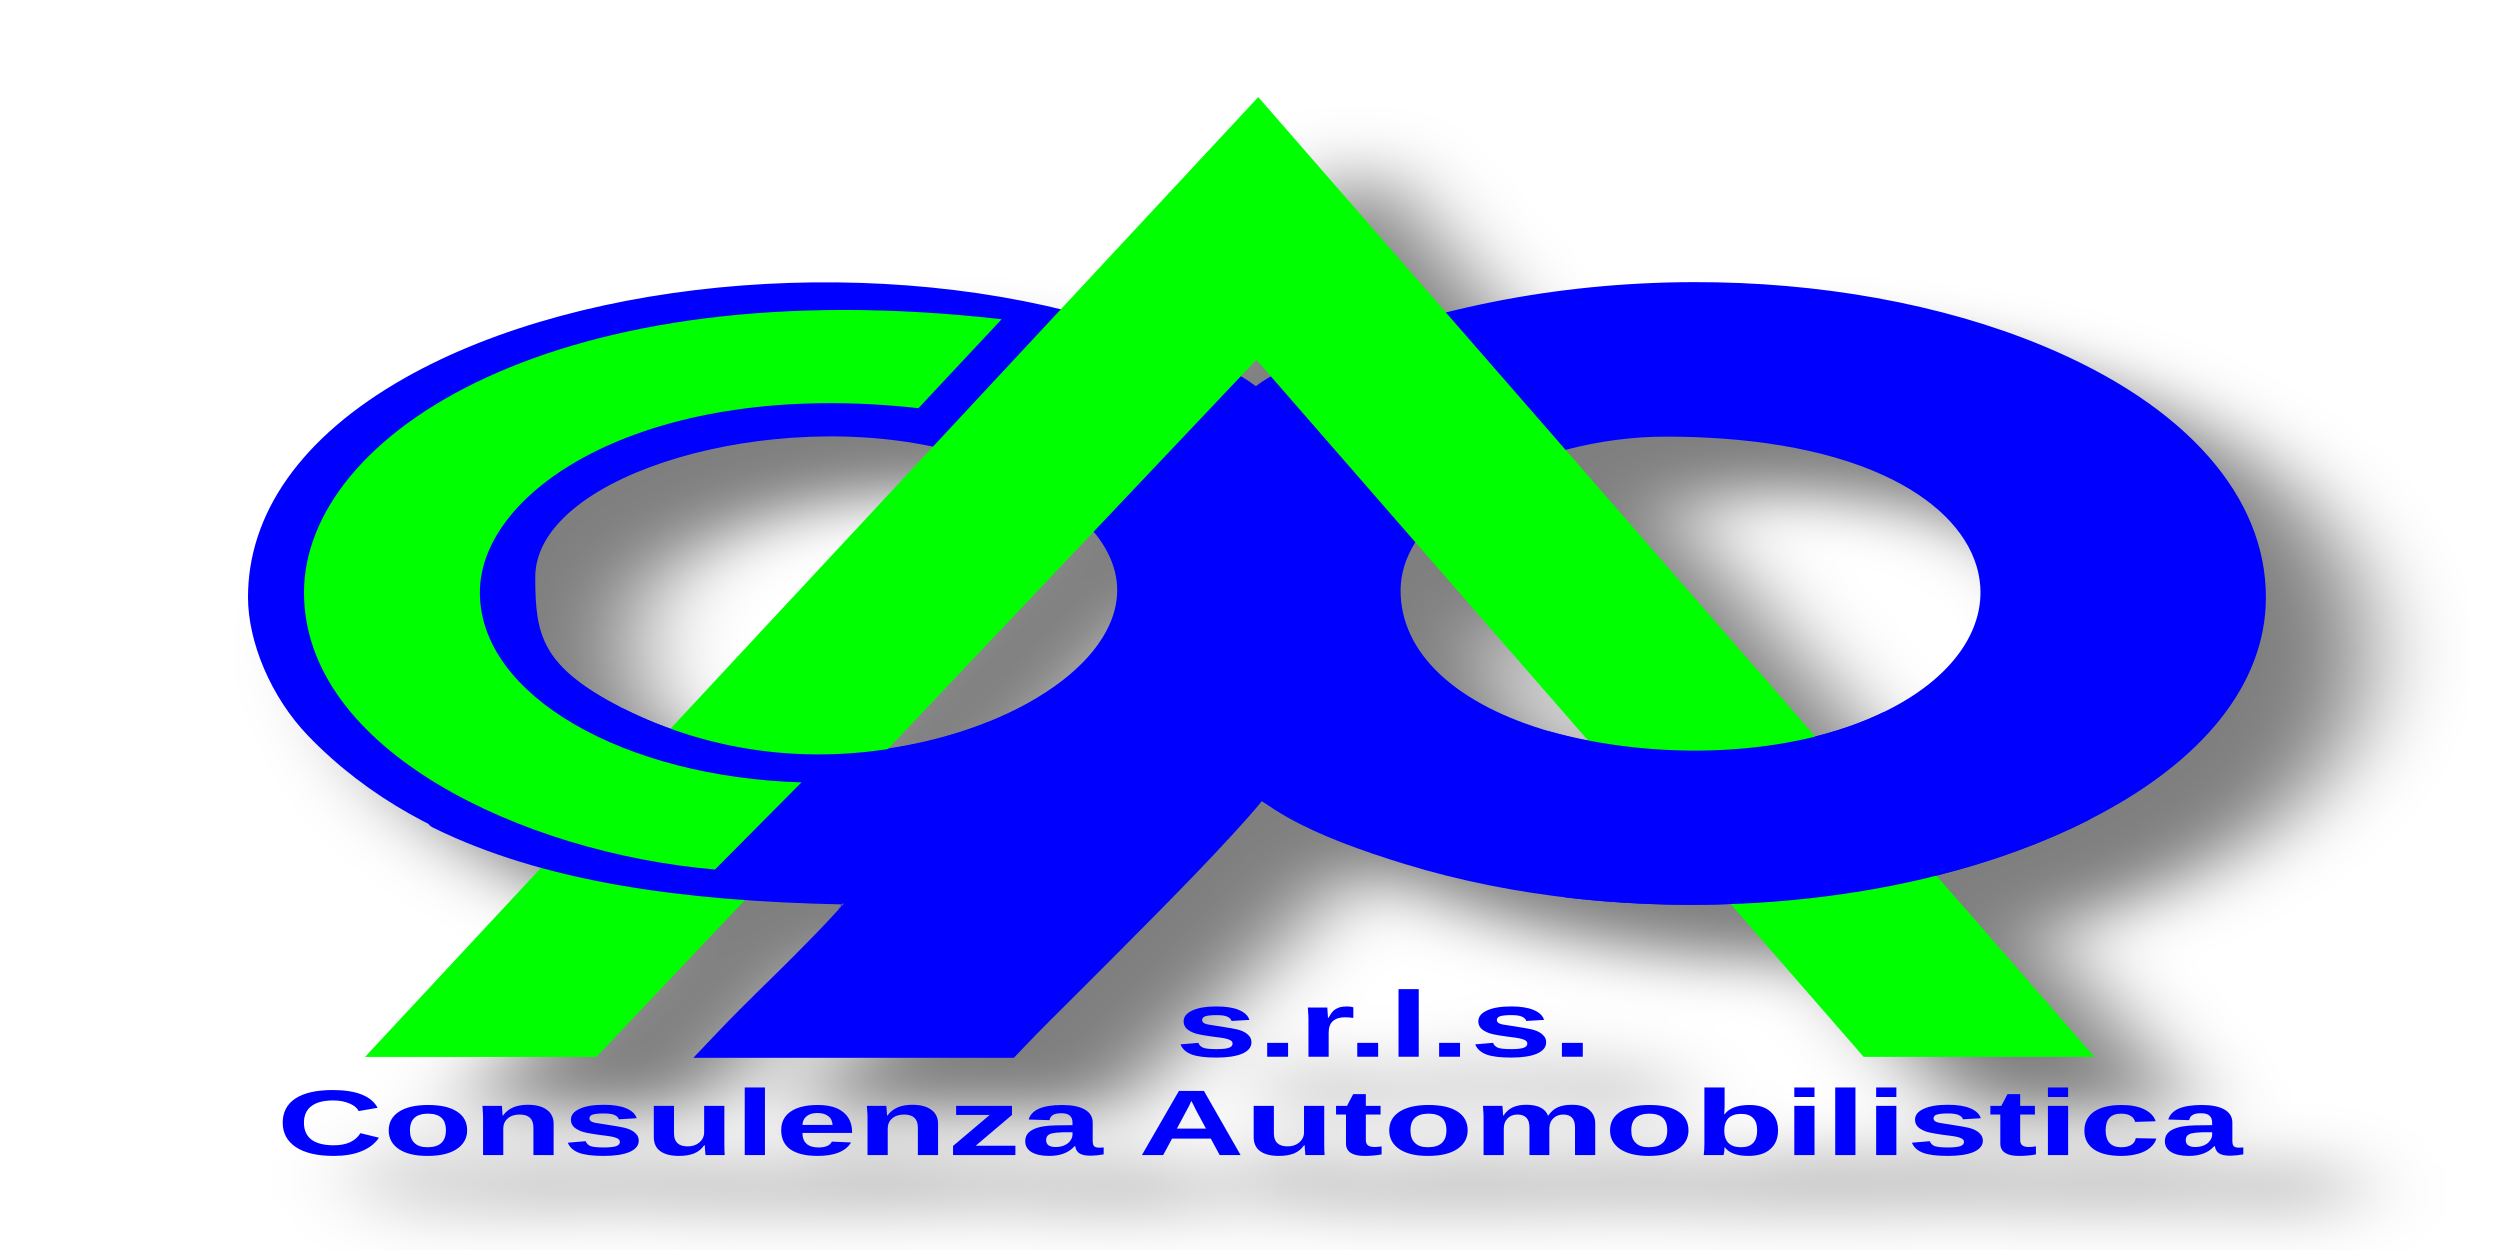
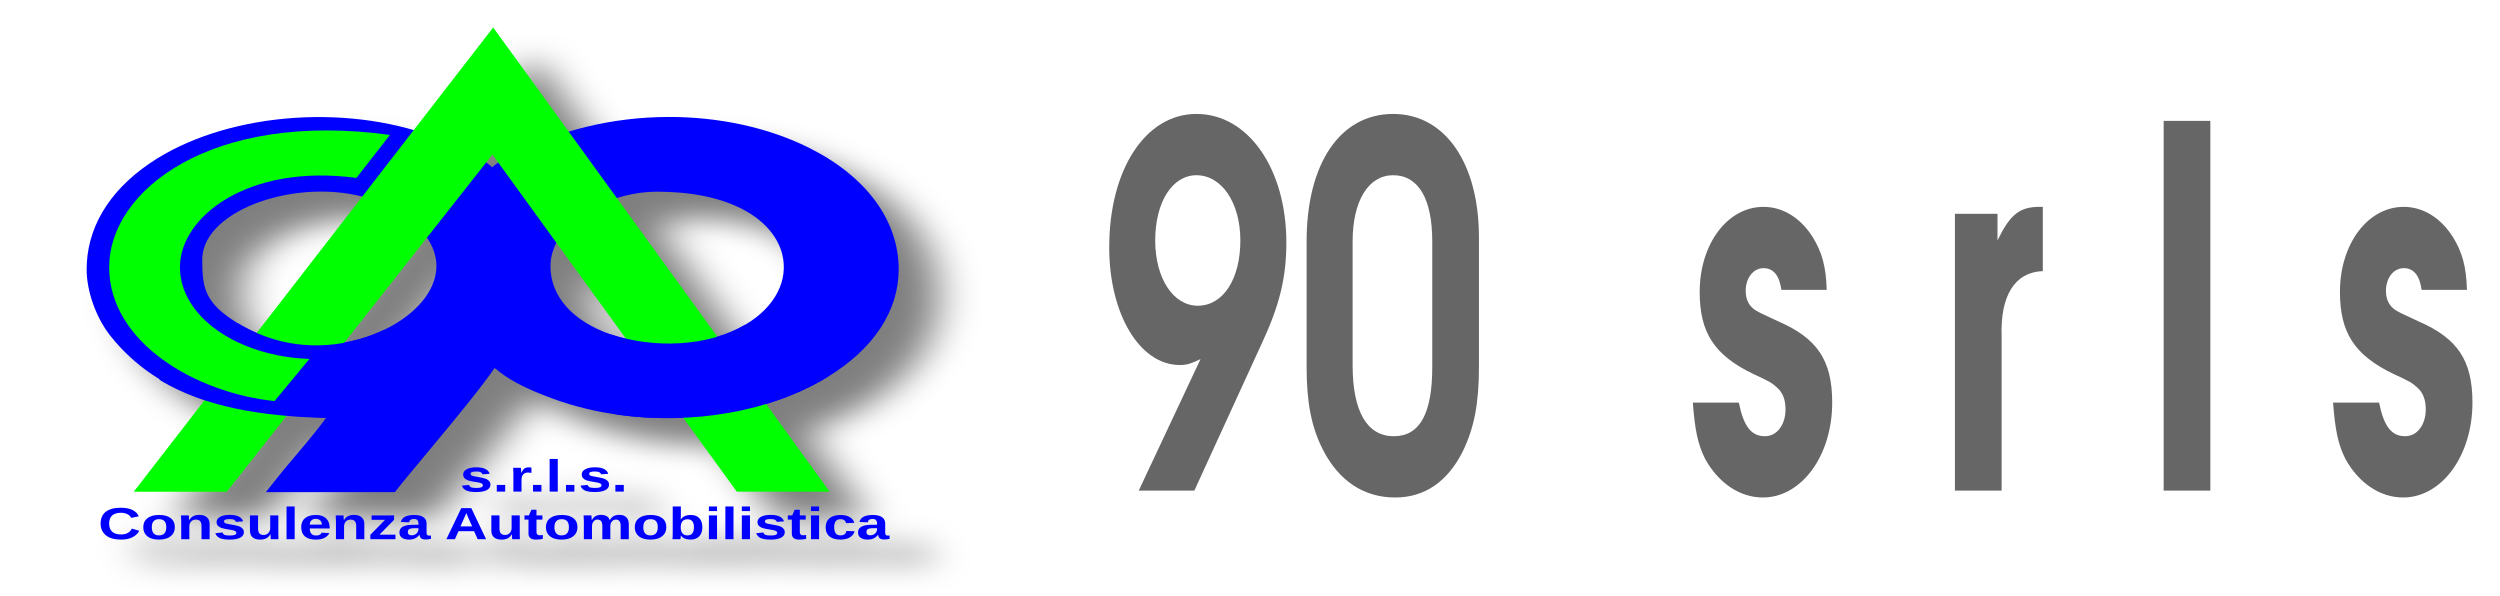
- <svg xmlns="http://www.w3.org/2000/svg" version="1.1" width="100" height="50" viewBox="0 0 28.222 14.111" id="svg2" xml:space="preserve" style="fill-rule:evenodd">
+ <svg xmlns="http://www.w3.org/2000/svg" version="1.1" width="168" height="40" viewBox="0 0 47.413 11.289" id="svg2" xml:space="preserve" style="fill-rule:evenodd">
  <defs id="defs4">
    <font horiz-origin-x="0" horiz-origin-y="0" horiz-adv-x="90" vert-origin-x="45" vert-origin-y="90" vert-adv-y="90" id="FontID0" />
    <style type="text/css" id="style83" />
    <filter color-interpolation-filters="sRGB" id="filter3121">
      <feFlood result="flood" flood-color="rgb(0,0,0)" flood-opacity="0.5" id="feFlood3123" />
      <feComposite in2="SourceGraphic" operator="in" in="flood" result="composite1" id="feComposite3125" />
      <feGaussianBlur result="blur" stdDeviation="2" id="feGaussianBlur3127" />
      <feOffset result="offset" dy="4" dx="4" id="feOffset3129" />
      <feComposite in2="offset" operator="over" in="SourceGraphic" result="composite2" id="feComposite3131" />
    </filter>
  </defs>
-   <g transform="matrix(0.2817282,0,0,0.1565679,-14.39397,-0.7708525)" id="Livello_x0020_1" style="filter:url(#filter3121)">
+   <g transform="matrix(0.19047,0,0,0.1272275,-9.981416,-0.9962286)" id="Livello_x0020_1" style="filter:url(#filter3121)">
    <g id="_256052240">
      <path d="m 101.653,62.688 c -0.352,0.776 -0.734,1.542 -1.12,2.301 -1.055,2.075 -2.168,4.126 -3.288,6.166 -1.012,1.845 -2.035,3.684 -3.059,5.523 -0.694,1.247 -1.401,2.496 -2.068,3.757 l -0.4,0.756 -12.845,0 1.103,-2.084 c 0.941,-1.779 1.975,-3.532 2.95,-5.296 0.62,-1.123 1.237,-2.253 1.811,-3.4 0.05,-0.099 0.107,-0.212 0.168,-0.334 -9.367,-0.341 -16.662,-3.137 -21.467,-12.103 -1.502,-2.803 -2.409,-6.794 -2.409,-9.988 0,-5.968 2.092,-11.543 6.292,-15.818 7.291,-7.421 19.271,-9.025 28.307,-3.936 1.816,1.022 4.363,2.608 5.785,4.535 0.569,-0.792 1.328,-1.369 2.261,-2.087 4.415,-3.397 9.672,-5.391 15.268,-5.415 5.014,-0.022 9.931,1.56 13.959,4.555 5.818,4.325 8.985,10.942 8.985,18.166 0,6.197 -2.504,11.877 -7.089,16.045 -7.473,6.793 -18.614,8.067 -27.445,3.175 -1.651,-0.914 -3.329,-1.992 -4.662,-3.342 -0.363,-0.367 -0.688,-0.75 -1.015,-1.148 -0.008,-0.01 -0.016,-0.019 -0.024,-0.029 z m 5.56,-15.182 c 0,4.422 2.14,8.209 6.111,10.228 4.302,2.188 9.673,1.698 13.323,-1.535 2.944,-2.607 4.294,-6.619 3.641,-10.483 -0.429,-2.537 -1.692,-4.823 -3.67,-6.478 -2.463,-2.06 -5.628,-2.833 -8.785,-2.833 -2.683,0 -5.317,1.343 -7.203,3.196 -2.132,2.095 -3.417,4.898 -3.417,7.906 z M 72.539,46.543 c 0,4.233 0.259,6.447 3.504,9.445 3.426,3.165 7.824,4.208 12.177,2.37 0.902,-0.381 1.757,-0.871 2.547,-1.449 2.172,-1.592 3.886,-3.885 4.653,-6.479 1.157,-3.912 -0.05,-7.597 -2.801,-10.516 -2.756,-2.923 -6.607,-4.028 -10.523,-3.316 -3.481,0.633 -6.915,2.748 -8.573,5.946 -0.645,1.245 -0.984,2.595 -0.984,3.998 z" id="_256049696" style="fill:#0000ff" />
-       <polygon points="125.77,81.127 101.435,30.863 74.99,81.128 65.719,81.128 101.51,11.925 135.013,81.127 " id="_256049576" style="fill:#00ff00" />
+       <polygon points="101.51,11.925 135.013,81.127 125.77,81.127 101.435,30.863 74.99,81.128 65.719,81.128 " id="_256049576" style="fill:#00ff00" />
      <path d="m 126.593,56.253 c 0.296,-0.059 9.877,6.245 8.151,7.834 -5.704,5.185 -13.513,7.096 -20.833,5.562 -2.269,-0.476 1.107,-10.97 -0.837,-12.046 4.448,2.27 9.868,1.883 13.519,-1.35 z m -35.88,0.71 c 0.278,-0.611 -6.362,14.171 -6.028,13.504 0.05,-0.099 0.107,-0.212 0.168,-0.334 -6.514,-0.237 -12.027,-1.662 -16.396,-5.524 -1.913,-1.691 8.887,-5.959 7.586,-8.622 3.589,3.232 7.77,4.262 12.123,2.424 0.902,-0.381 1.757,-0.871 2.547,-1.449 z" id="_256050848" style="fill:#0000ff" />
      <path d="m 87.893,34.354 3.334,-6.412 C 73.395,24.291 63.273,36.265 63.273,47.641 c 0,11.376 8.768,18.793 16.468,19.975 l 3.466,-6.282 C 76.145,60.968 70.32,55.125 70.32,47.641 c 0,-7.484 6.755,-15.457 17.573,-13.287 z" id="_256051160" style="fill:#00ff00" />
      <g transform="matrix(0.878312,0,0,1,-30.0499,-60.2955)" id="g92">
        <text x="105" y="148.5" id="_256052288" style="font-size:6.716px;font-weight:bold;fill:#0000ff;font-family:Arial">Consulenza Automobilistica</text>
      </g>
      <g transform="matrix(0.878312,0,0,1,5.9671,-67.3858)" id="g95">
        <text x="105" y="148.5" id="_256051856" style="font-size:6.716px;font-weight:bold;fill:#0000ff;font-family:Arial">s.r.l.s.</text>
      </g>
    </g>
  </g>
+   <text xml:space="preserve" style="font-size:7.902px;font-style:normal;font-variant:normal;font-weight:600;font-stretch:normal;text-align:start;line-height:200%;letter-spacing:0.005px;word-spacing:0px;writing-mode:lr-tb;text-anchor:start;fill:#666666;fill-opacity:1;stroke:none;font-family:URW Gothic L;-inkscape-font-specification:URW Gothic L Semi-Bold" x="25.07" y="7.752" id="text3001" transform="scale(0.8333835,1.199928)">
+     <tspan id="tspan3785" x="25.07" y="7.752">90  s r l s</tspan>
+   </text>
</svg>
